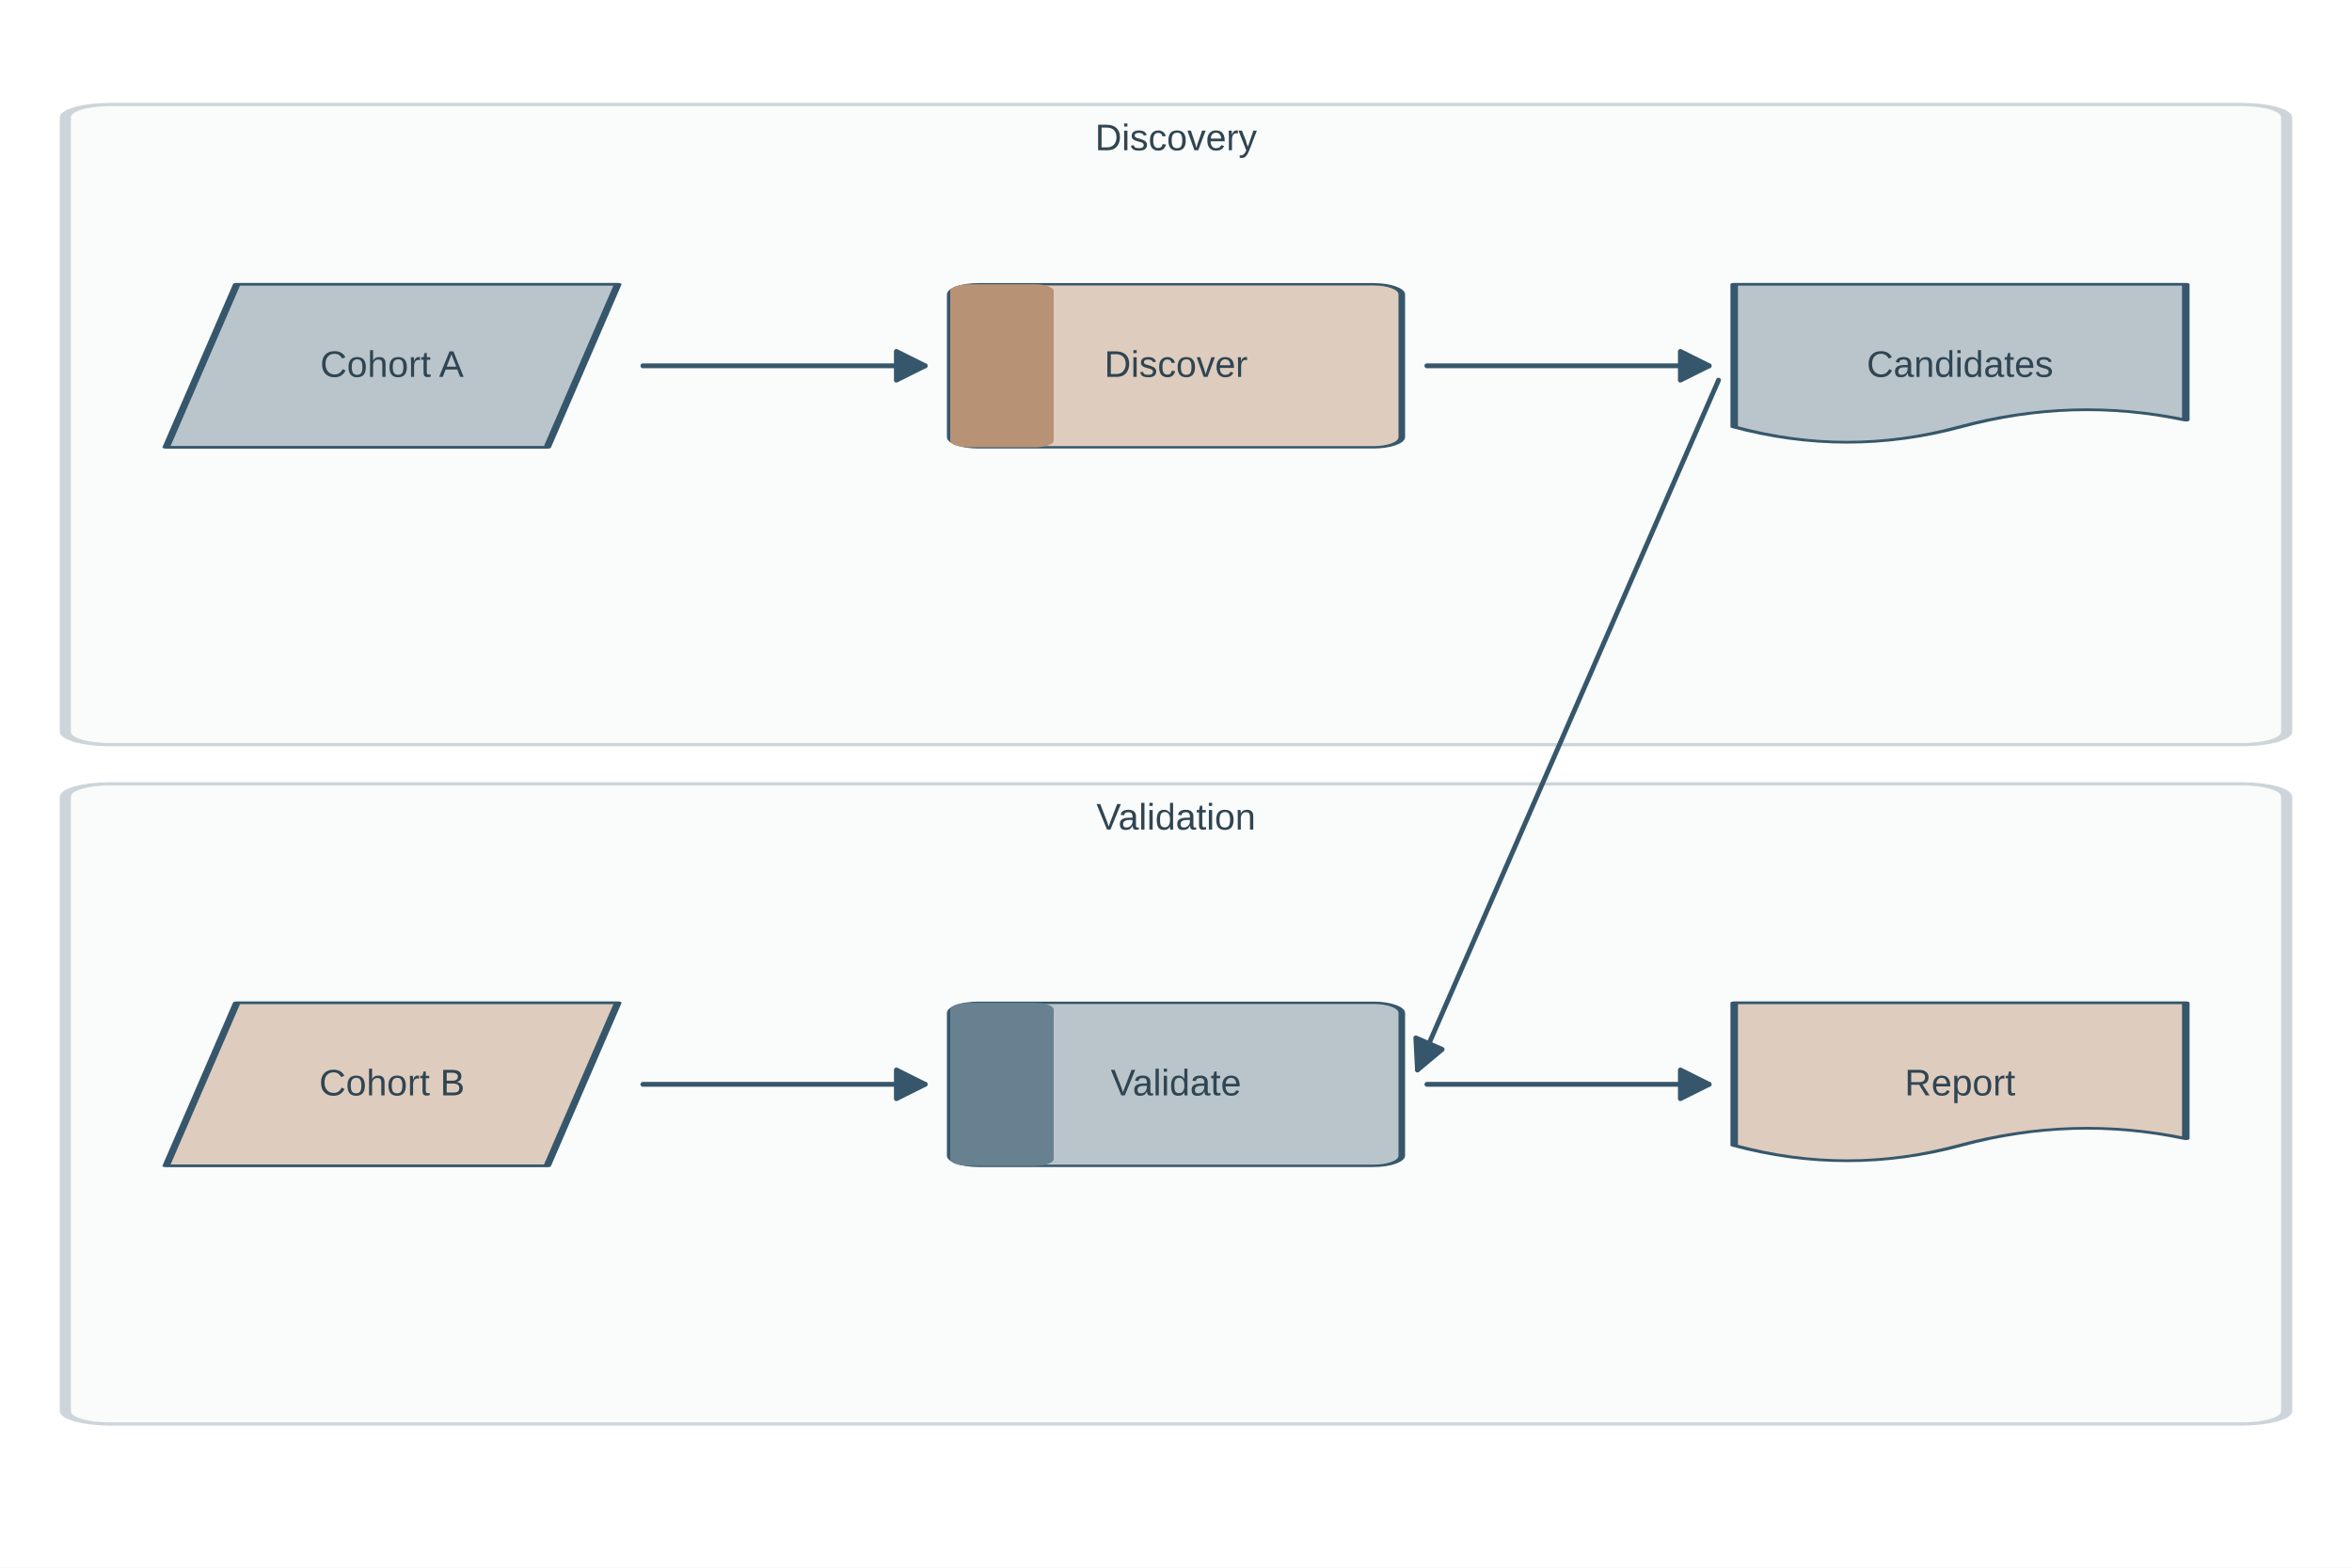
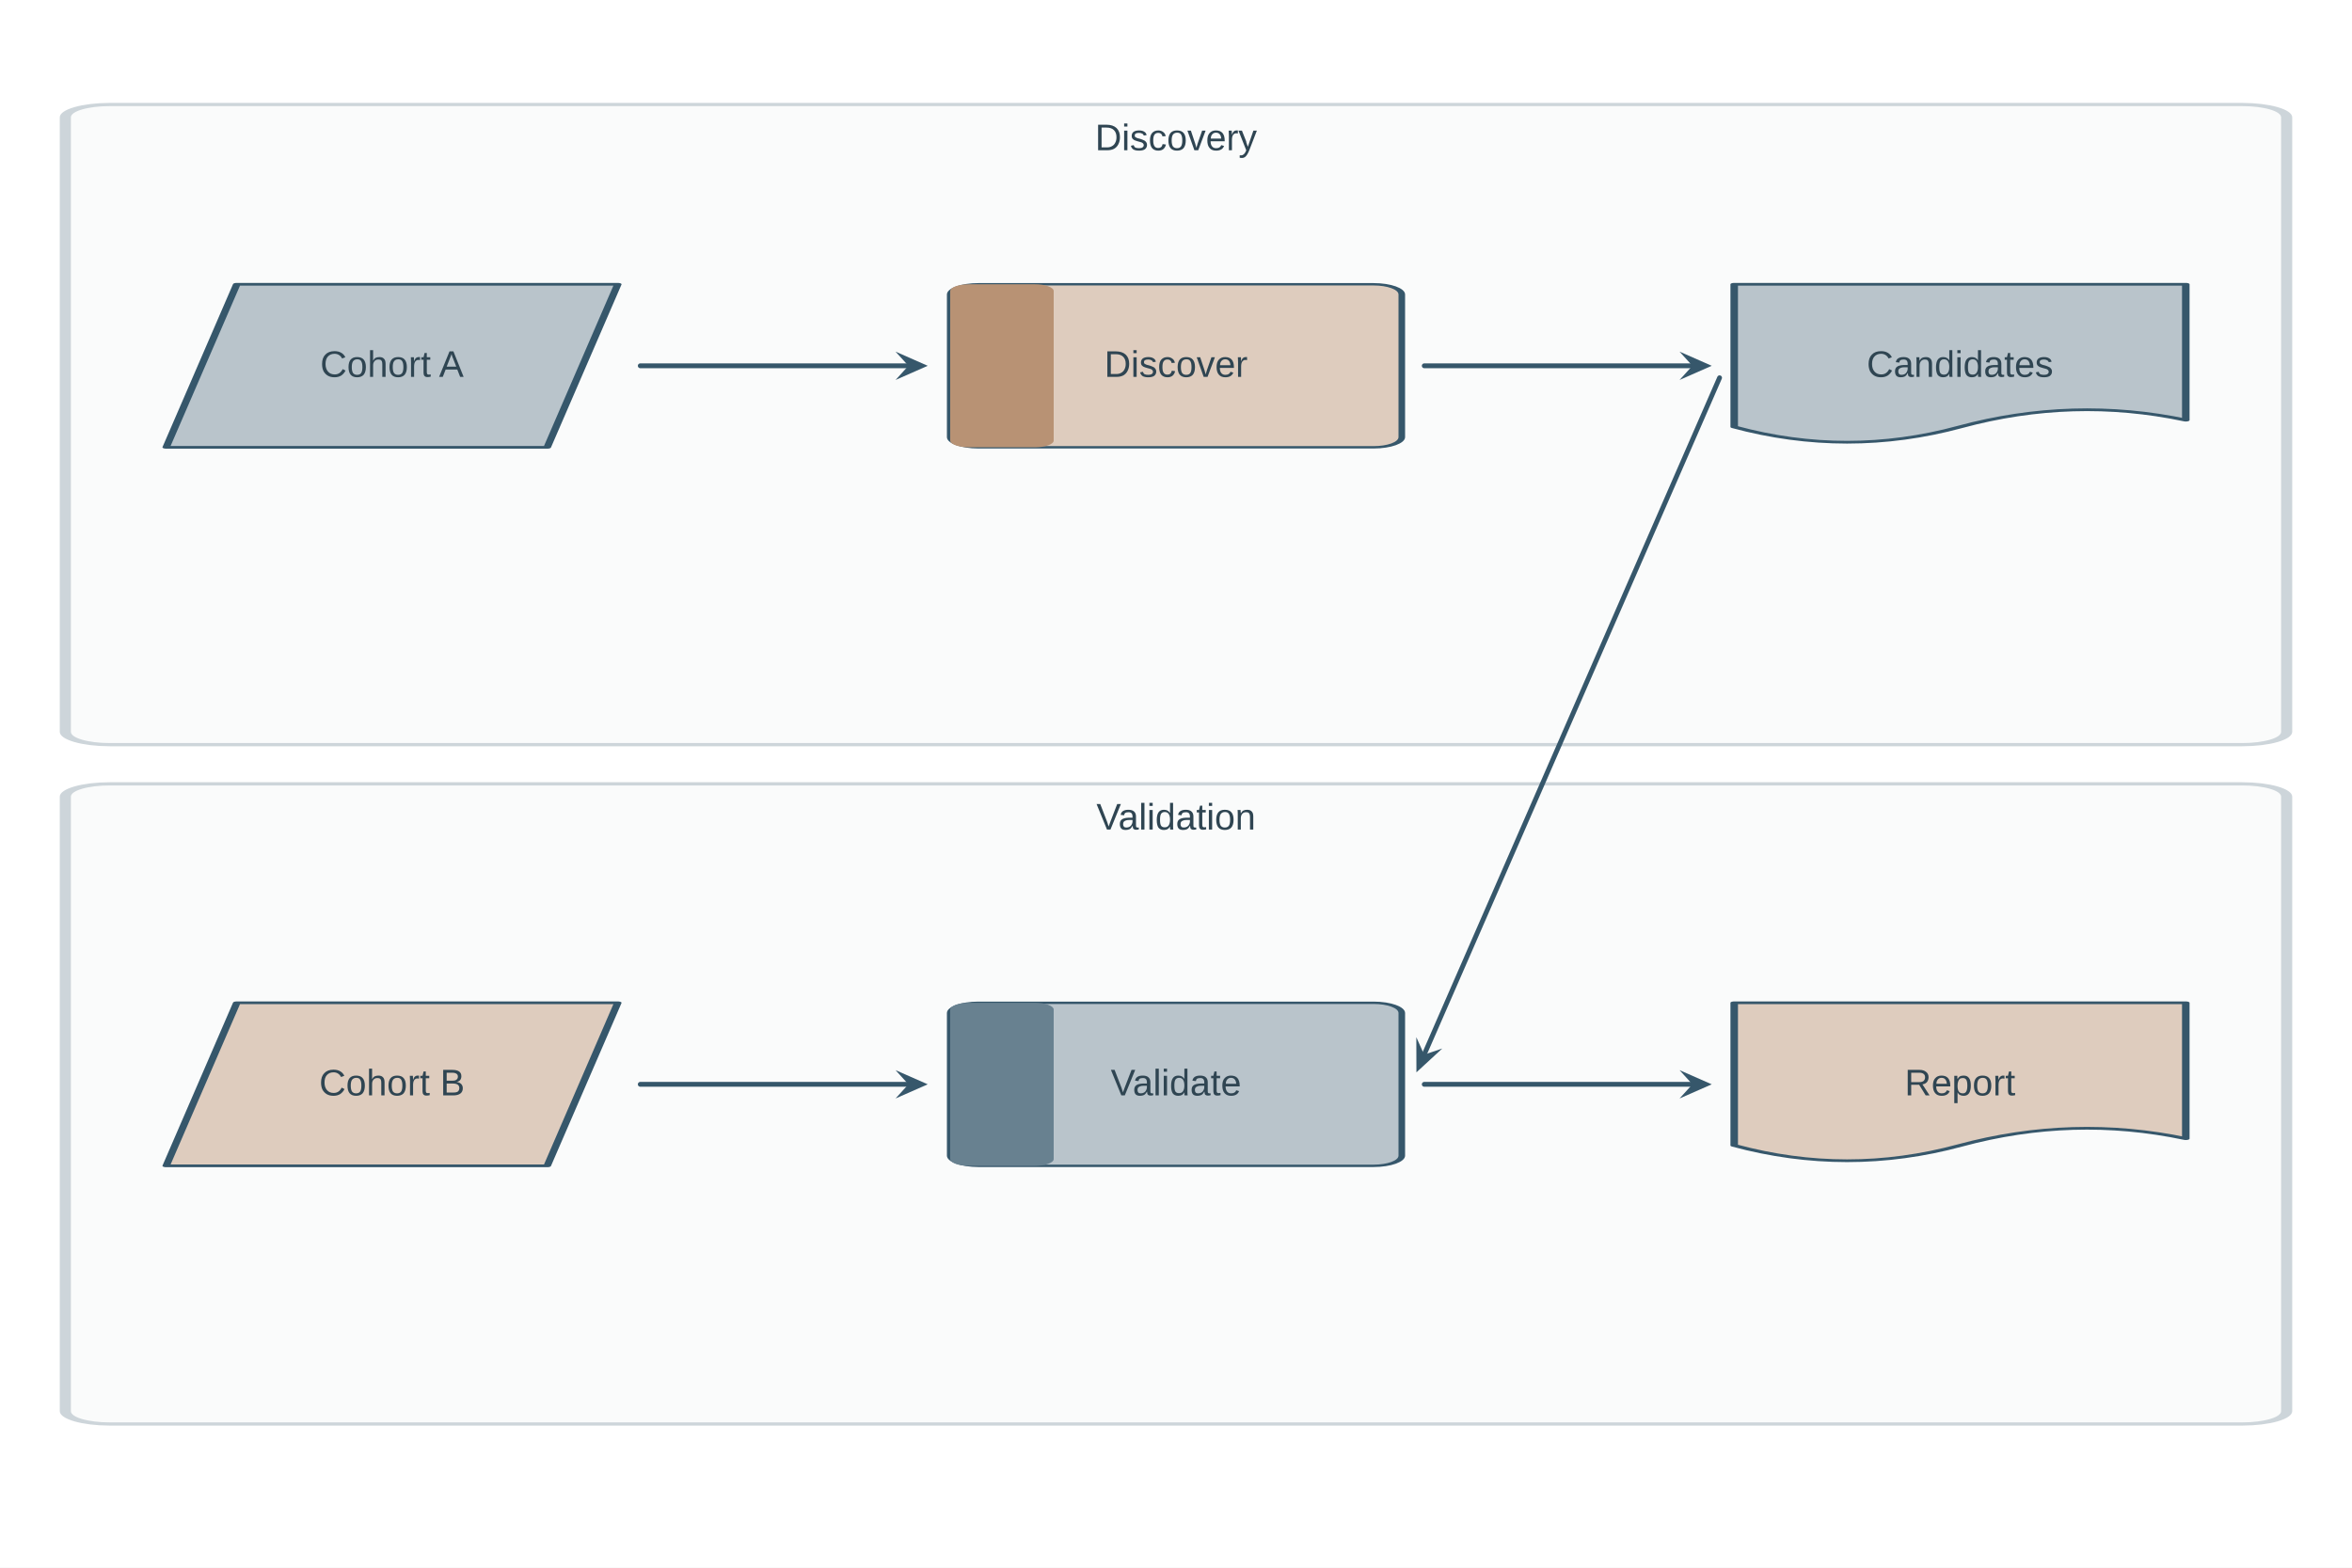
<svg xmlns="http://www.w3.org/2000/svg" width="180.0mm" height="120.0mm" viewBox="0 0 180.0 120.0" data-version="3" data-revision="1">
  <rect width="180.0" height="120.0" fill="#FFFFFF" />
  <g id="layer-compartments" />
  <g id="layer-context">
    <g data-object-id="lane0" data-type="process" id="obj-lane0">
      <g data-glyph="lane0" transform="rotate(0.0 90.0 32.5)">
        <g transform="translate(5.0 8.0) scale(1.7 0.49)">
          <rect x="0.00" y="0.00" width="100.00" height="100.00" rx="2.00" fill="#fafbfb" stroke="#cdd5da" stroke-width="0.500" />
        </g>
      </g>
      <text x="90" y="11.5" font-size="2.822" font-family="Arial,Microsoft YaHei,sans-serif" fill="#2F4552" text-anchor="middle" font-weight="400" data-label-for="lane0">Discovery</text>
    </g>
    <g data-object-id="lane1" data-type="process" id="obj-lane1">
      <g data-glyph="lane1" transform="rotate(0.0 90.0 84.5)">
        <g transform="translate(5.0 60.0) scale(1.7 0.49)">
          <rect x="0.00" y="0.00" width="100.00" height="100.00" rx="2.00" fill="#fafbfb" stroke="#cdd5da" stroke-width="0.500" />
        </g>
      </g>
      <text x="90" y="63.5" font-size="2.822" font-family="Arial,Microsoft YaHei,sans-serif" fill="#2F4552" text-anchor="middle" font-weight="400" data-label-for="lane1">Validation</text>
    </g>
  </g>
  <g id="layer-relations">
    <g data-relation-id="flowlink0" data-relation-type="sequence" id="rel-flowlink0">
-       <path fill="none" stroke="#36576B" stroke-width="0.37" stroke-linecap="round" stroke-linejoin="round" d="M 49.2 28.0 Q 60.0 28.0 70.8 28.0" data-line-body="true" data-indirect="false" />
-       <path fill="#36576B" stroke="#36576B" stroke-width="0.37" stroke-linecap="round" stroke-linejoin="round" data-endpoint="step-arrow" d="M 68.6 29.1 L 70.8 28.0 L 68.6 26.9 Z" />
+       <path fill="none" stroke="#36576B" stroke-width="0.37" stroke-linecap="round" stroke-linejoin="round" d="M 49.0 28 Q 59.261 28.0 69.522 28.0" data-line-body="true" data-indirect="false" />
+       <path fill="#36576B" stroke="none" stroke-width="0.37" stroke-linecap="round" stroke-linejoin="round" data-endpoint="step-arrow" d="M 71 28 L 68.537 29.084 L 69.522 28.0 L 68.537 26.916 Z" />
    </g>
    <g data-relation-id="flowlink1" data-relation-type="sequence" id="rel-flowlink1">
-       <path fill="none" stroke="#36576B" stroke-width="0.37" stroke-linecap="round" stroke-linejoin="round" d="M 109.2 28.0 Q 120.0 28.0 130.8 28.0" data-line-body="true" data-indirect="false" />
-       <path fill="#36576B" stroke="#36576B" stroke-width="0.37" stroke-linecap="round" stroke-linejoin="round" data-endpoint="step-arrow" d="M 128.6 29.1 L 130.8 28.0 L 128.6 26.9 Z" />
+       <path fill="none" stroke="#36576B" stroke-width="0.37" stroke-linecap="round" stroke-linejoin="round" d="M 109 28 Q 119.261 28 129.522 28.0" data-line-body="true" data-indirect="false" />
+       <path fill="#36576B" stroke="none" stroke-width="0.37" stroke-linecap="round" stroke-linejoin="round" data-endpoint="step-arrow" d="M 131 28 L 128.537 29.084 L 129.522 28.0 L 128.537 26.916 Z" />
    </g>
    <g data-relation-id="flowlink2" data-relation-type="sequence" id="rel-flowlink2">
-       <path fill="none" stroke="#36576B" stroke-width="0.37" stroke-linecap="round" stroke-linejoin="round" d="M 131.52 29.1 Q 120.0 55.5 108.48 81.9" data-line-body="true" data-indirect="false" />
-       <path fill="#36576B" stroke="#36576B" stroke-width="0.37" stroke-linecap="round" stroke-linejoin="round" data-endpoint="step-arrow" d="M 108.352 79.444 L 108.48 81.9 L 110.368 80.324 Z" />
+       <path fill="none" stroke="#36576B" stroke-width="0.37" stroke-linecap="round" stroke-linejoin="round" d="M 131.6 28.917 Q 120.296 54.823 108.991 80.729" data-line-body="true" data-indirect="false" />
+       <path fill="#36576B" stroke="none" stroke-width="0.37" stroke-linecap="round" stroke-linejoin="round" data-endpoint="step-arrow" d="M 108.4 82.083 L 108.392 79.392 L 108.991 80.729 L 110.378 80.259 Z" />
    </g>
    <g data-relation-id="flowlink3" data-relation-type="sequence" id="rel-flowlink3">
-       <path fill="none" stroke="#36576B" stroke-width="0.37" stroke-linecap="round" stroke-linejoin="round" d="M 49.2 83.0 Q 60.0 83.0 70.8 83.0" data-line-body="true" data-indirect="false" />
-       <path fill="#36576B" stroke="#36576B" stroke-width="0.37" stroke-linecap="round" stroke-linejoin="round" data-endpoint="step-arrow" d="M 68.6 84.1 L 70.8 83.0 L 68.6 81.9 Z" />
+       <path fill="none" stroke="#36576B" stroke-width="0.37" stroke-linecap="round" stroke-linejoin="round" d="M 49.0 83 Q 59.261 83.0 69.522 83.0" data-line-body="true" data-indirect="false" />
+       <path fill="#36576B" stroke="none" stroke-width="0.37" stroke-linecap="round" stroke-linejoin="round" data-endpoint="step-arrow" d="M 71 83.0 L 68.537 84.084 L 69.522 83.0 L 68.537 81.916 Z" />
    </g>
    <g data-relation-id="flowlink4" data-relation-type="sequence" id="rel-flowlink4">
-       <path fill="none" stroke="#36576B" stroke-width="0.37" stroke-linecap="round" stroke-linejoin="round" d="M 109.2 83.0 Q 120.0 83.0 130.8 83.0" data-line-body="true" data-indirect="false" />
-       <path fill="#36576B" stroke="#36576B" stroke-width="0.37" stroke-linecap="round" stroke-linejoin="round" data-endpoint="step-arrow" d="M 128.6 84.1 L 130.8 83.0 L 128.6 81.9 Z" />
+       <path fill="none" stroke="#36576B" stroke-width="0.37" stroke-linecap="round" stroke-linejoin="round" d="M 109 83 Q 119.261 83.0 129.522 83.0" data-line-body="true" data-indirect="false" />
+       <path fill="#36576B" stroke="none" stroke-width="0.37" stroke-linecap="round" stroke-linejoin="round" data-endpoint="step-arrow" d="M 131 83.0 L 128.537 84.084 L 129.522 83.0 L 128.537 81.916 Z" />
    </g>
  </g>
  <g id="layer-objects">
    <g data-object-id="step0" data-type="process" id="obj-step0">
      <g data-glyph="step0" transform="rotate(0.0 30.0 28.0)">
        <g transform="translate(12.0 21.5) scale(0.36 0.13)">
          <path d="M 17 2 H 98 L 83 98 H 2 Z" fill="#b9c4cb" stroke="#36576B" stroke-width="1.600" stroke-linecap="round" stroke-linejoin="round" />
        </g>
      </g>
      <text x="30" y="28.847" font-size="2.822" font-family="Arial,Microsoft YaHei,sans-serif" fill="#2F4552" text-anchor="middle" font-weight="400" data-label-for="step0">Cohort A</text>
    </g>
    <g data-object-id="step1" data-type="process" id="obj-step1">
      <g data-glyph="step1" transform="rotate(0.0 90.0 28.0)">
        <g transform="translate(72.0 21.5) scale(0.36 0.13)">
          <rect x="2.00" y="2.00" width="96.00" height="96.00" rx="6.00" fill="#deccbe" stroke="#36576B" stroke-width="1.400" />
          <rect x="2.00" y="2.00" width="22.00" height="96.00" rx="4.00" fill="#b89274" stroke="none" stroke-width="1.200" />
        </g>
      </g>
      <text x="90" y="28.847" font-size="2.822" font-family="Arial,Microsoft YaHei,sans-serif" fill="#2F4552" text-anchor="middle" font-weight="400" data-label-for="step1">Discover</text>
    </g>
    <g data-object-id="step2" data-type="process" id="obj-step2">
      <g data-glyph="step2" transform="rotate(0.0 150.0 28.0)">
        <g transform="translate(132.0 21.5) scale(0.36 0.13)">
          <path d="M 2 2 H 98 V 82 Q 74 68 50 86 T 2 86 Z" fill="#b9c4cb" stroke="#36576B" stroke-width="1.600" stroke-linecap="round" stroke-linejoin="round" />
        </g>
      </g>
      <text x="150" y="28.847" font-size="2.822" font-family="Arial,Microsoft YaHei,sans-serif" fill="#2F4552" text-anchor="middle" font-weight="400" data-label-for="step2">Candidates</text>
    </g>
    <g data-object-id="step3" data-type="process" id="obj-step3">
      <g data-glyph="step3" transform="rotate(0.0 30.0 83.0)">
        <g transform="translate(12.0 76.5) scale(0.36 0.13)">
          <path d="M 17 2 H 98 L 83 98 H 2 Z" fill="#deccbe" stroke="#36576B" stroke-width="1.600" stroke-linecap="round" stroke-linejoin="round" />
        </g>
      </g>
      <text x="30" y="83.847" font-size="2.822" font-family="Arial,Microsoft YaHei,sans-serif" fill="#2F4552" text-anchor="middle" font-weight="400" data-label-for="step3">Cohort B</text>
    </g>
    <g data-object-id="step4" data-type="process" id="obj-step4">
      <g data-glyph="step4" transform="rotate(0.0 90.0 83.0)">
        <g transform="translate(72.0 76.5) scale(0.36 0.13)">
          <rect x="2.00" y="2.00" width="96.00" height="96.00" rx="6.00" fill="#b9c4cb" stroke="#36576B" stroke-width="1.400" />
          <rect x="2.00" y="2.00" width="22.00" height="96.00" rx="4.00" fill="#688190" stroke="none" stroke-width="1.200" />
        </g>
      </g>
      <text x="90" y="83.847" font-size="2.822" font-family="Arial,Microsoft YaHei,sans-serif" fill="#2F4552" text-anchor="middle" font-weight="400" data-label-for="step4">Validate</text>
    </g>
    <g data-object-id="step5" data-type="process" id="obj-step5">
      <g data-glyph="step5" transform="rotate(0.0 150.0 83.0)">
        <g transform="translate(132.0 76.5) scale(0.36 0.13)">
          <path d="M 2 2 H 98 V 82 Q 74 68 50 86 T 2 86 Z" fill="#deccbe" stroke="#36576B" stroke-width="1.600" stroke-linecap="round" stroke-linejoin="round" />
        </g>
      </g>
      <text x="150" y="83.847" font-size="2.822" font-family="Arial,Microsoft YaHei,sans-serif" fill="#2F4552" text-anchor="middle" font-weight="400" data-label-for="step5">Report</text>
    </g>
  </g>
  <g id="layer-callouts" />
</svg>
